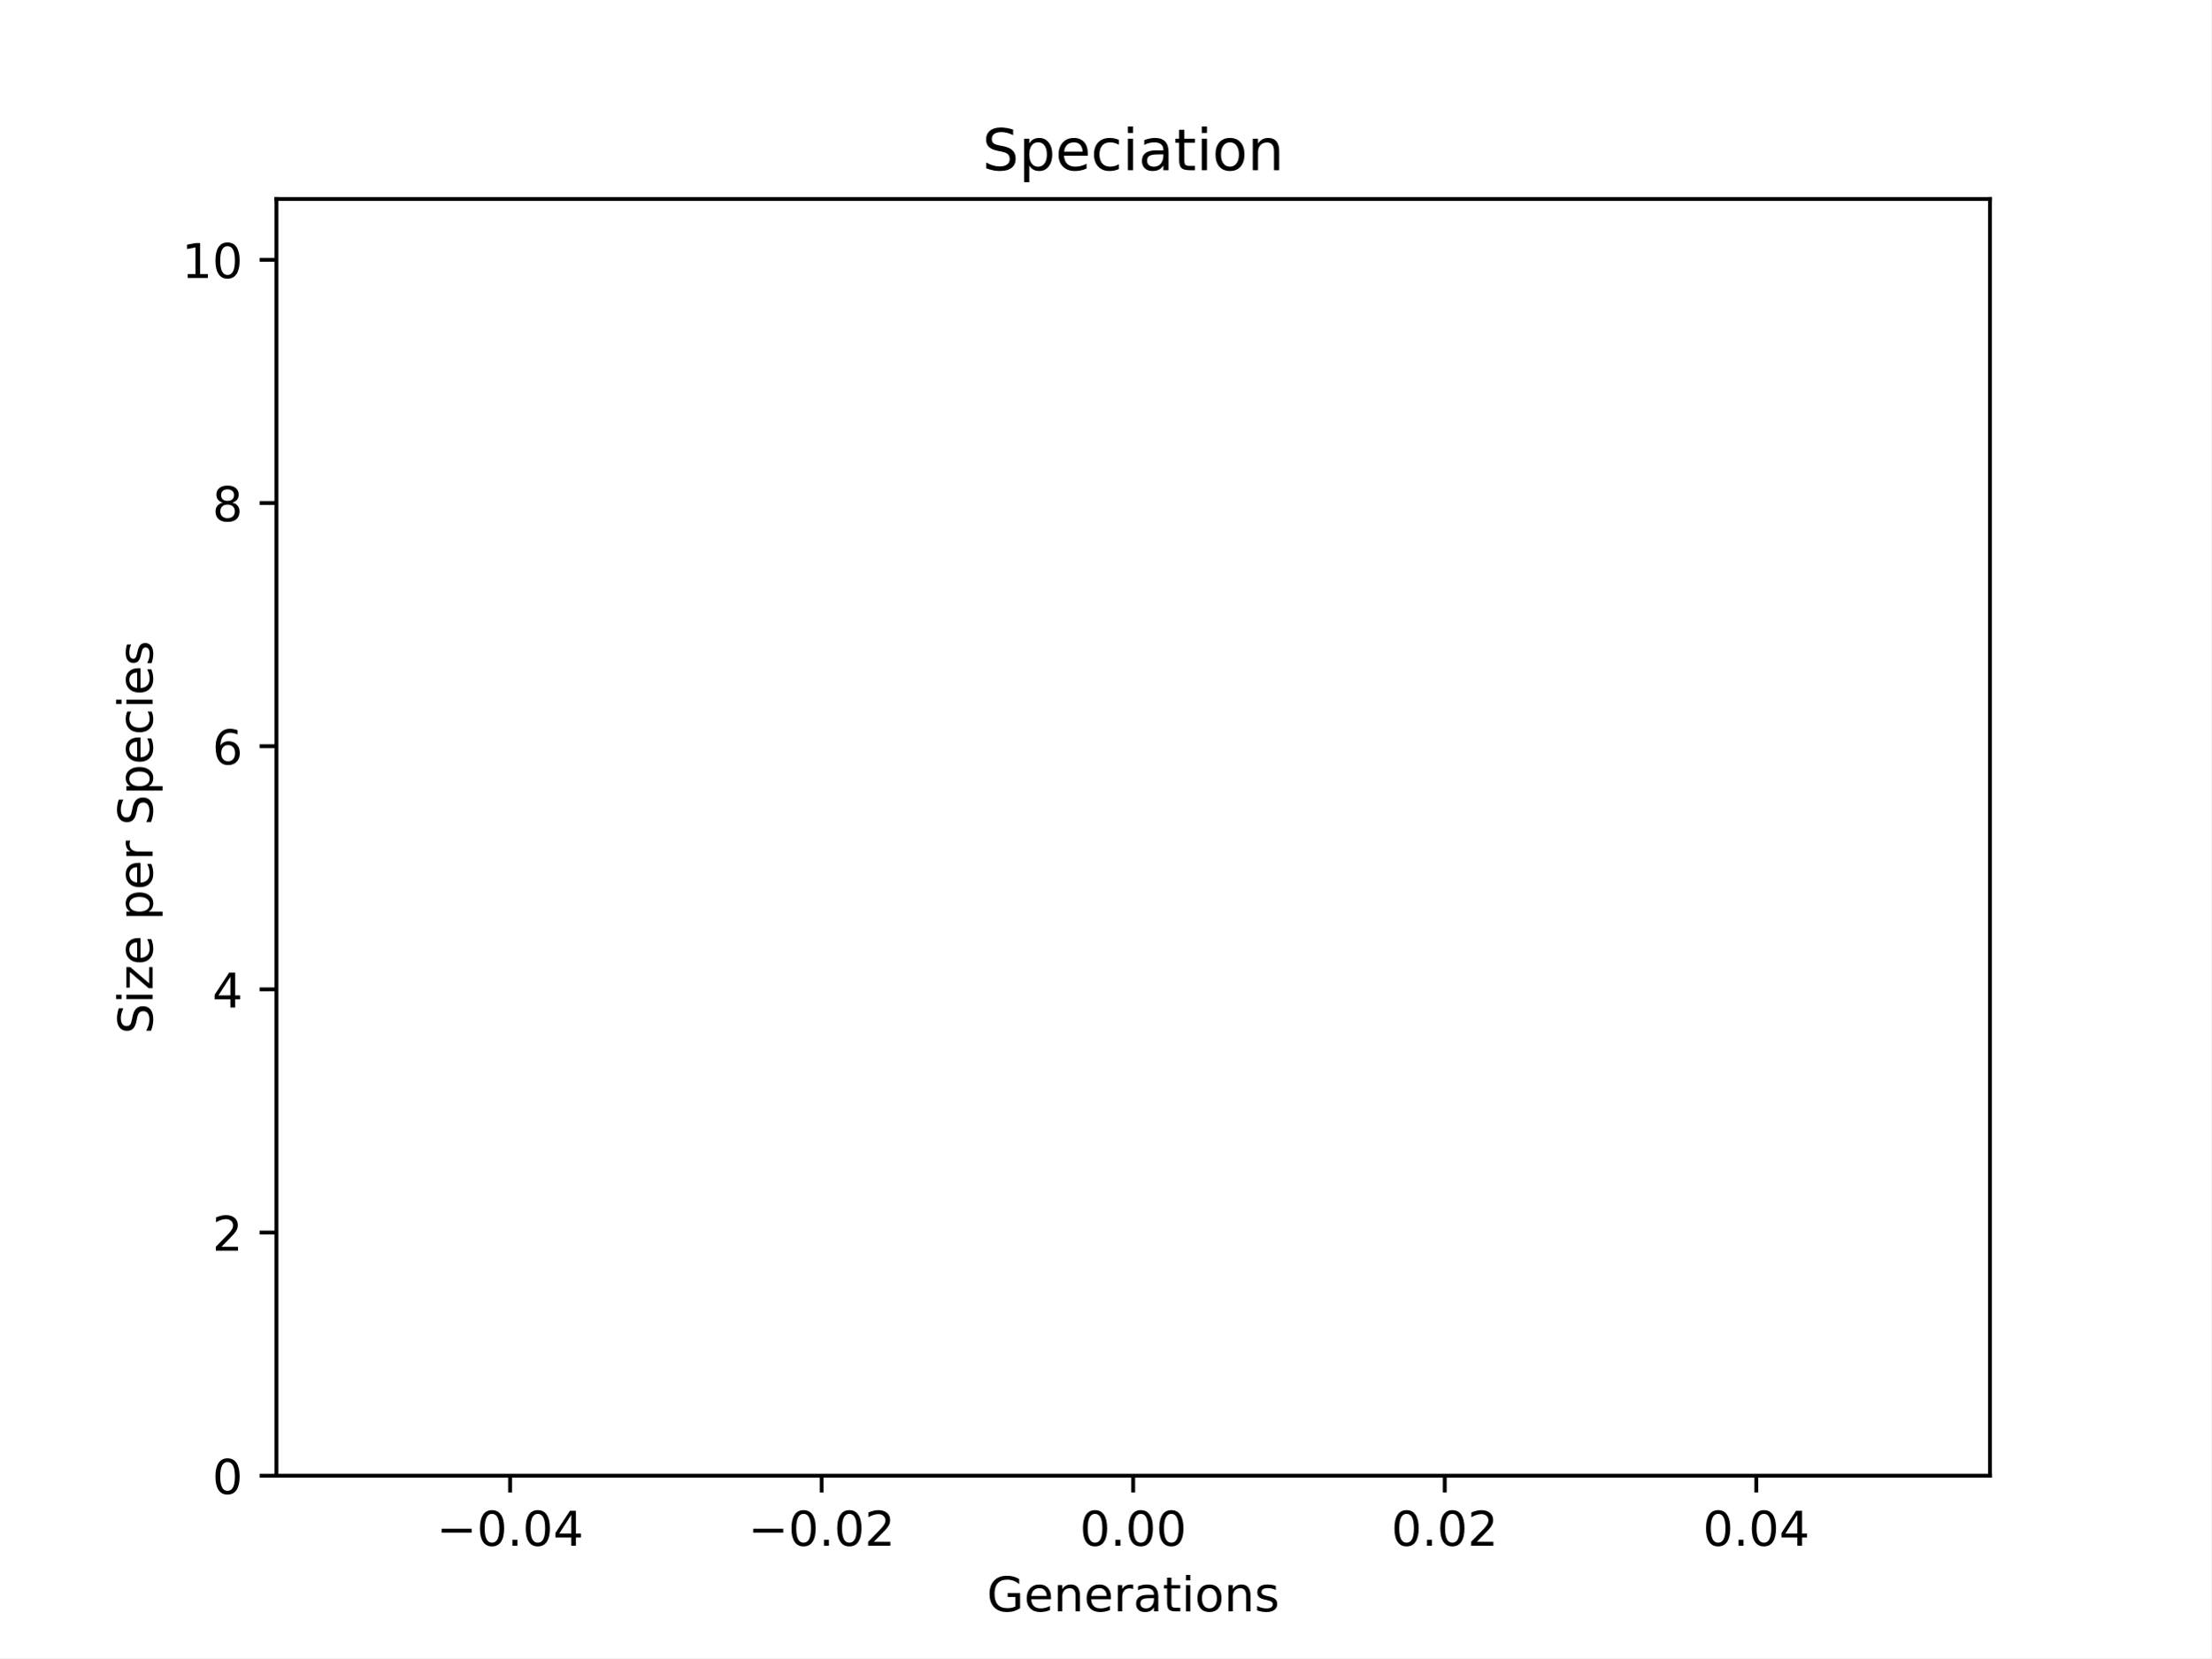
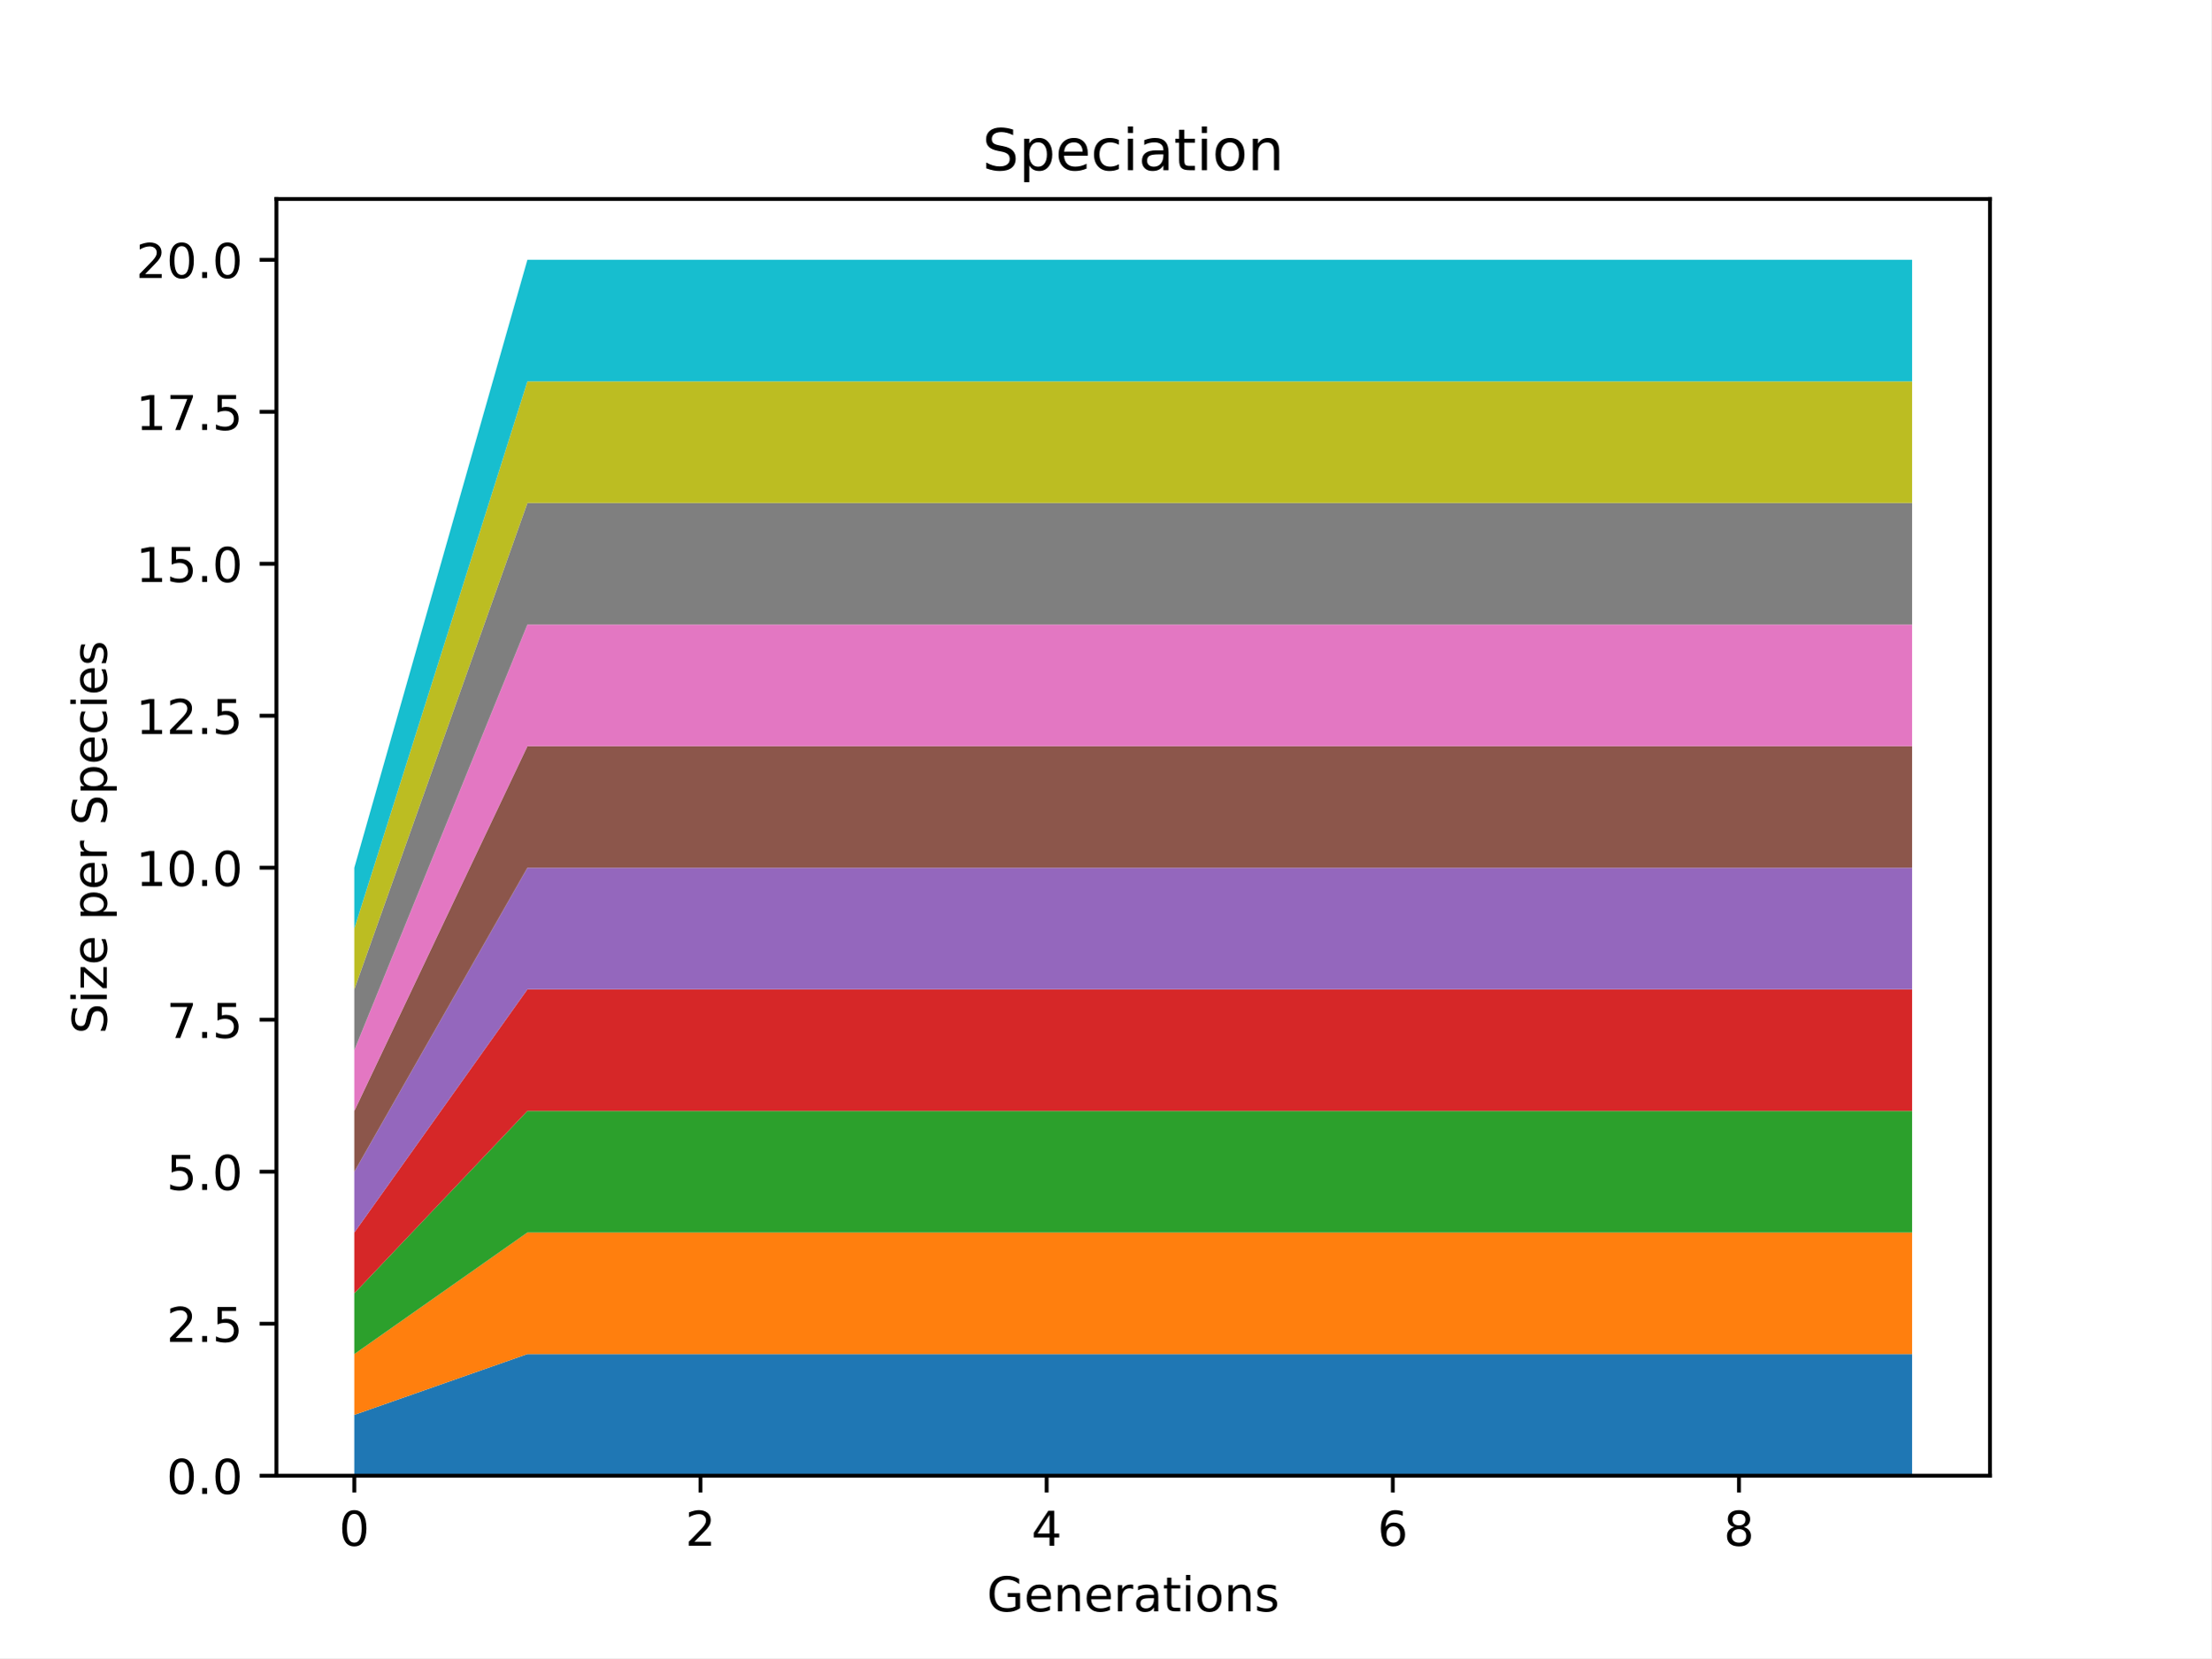
<svg xmlns="http://www.w3.org/2000/svg" xmlns:xlink="http://www.w3.org/1999/xlink" height="345.6pt" version="1.1" viewBox="0 0 460.8 345.6" width="460.8pt">
  <defs>
    <style type="text/css">*{stroke-linecap:butt;stroke-linejoin:round;}</style>
  </defs>
  <g id="figure_1">
    <g id="patch_1">
      <path d="M 0 345.6  L 460.8 345.6  L 460.8 0  L 0 0  z " style="fill:#ffffff;" />
    </g>
    <g id="axes_1">
      <g id="patch_2">
        <path d="M 57.6 307.584  L 414.72 307.584  L 414.72 41.472  L 57.6 41.472  z " style="fill:#ffffff;" />
      </g>
      <g id="PolyCollection_1">
-         <path clip-path="url(#p42a56a54a2)" d="M 236.16 282.24  L 236.16 307.584  L 236.16 282.24  L 236.16 282.24  z " style="fill:#1f77b4;" />
+         <path clip-path="url(#pcf2db4a47e)" d="M 73.833 294.912  L 73.833 307.584  L 109.905 307.584  L 145.978 307.584  L 182.051 307.584  L 218.124 307.584  L 254.196 307.584  L 290.269 307.584  L 326.342 307.584  L 362.415 307.584  L 398.487 307.584  L 398.487 282.24  L 398.487 282.24  L 362.415 282.24  L 326.342 282.24  L 290.269 282.24  L 254.196 282.24  L 218.124 282.24  L 182.051 282.24  L 145.978 282.24  L 109.905 282.24  L 73.833 294.912  z " style="fill:#1f77b4;" />
      </g>
      <g id="PolyCollection_2">
-         <path clip-path="url(#p42a56a54a2)" d="M 236.16 256.896  L 236.16 282.24  L 236.16 256.896  L 236.16 256.896  z " style="fill:#ff7f0e;" />
+         <path clip-path="url(#pcf2db4a47e)" d="M 73.833 282.24  L 73.833 294.912  L 109.905 282.24  L 145.978 282.24  L 182.051 282.24  L 218.124 282.24  L 254.196 282.24  L 290.269 282.24  L 326.342 282.24  L 362.415 282.24  L 398.487 282.24  L 398.487 256.896  L 398.487 256.896  L 362.415 256.896  L 326.342 256.896  L 290.269 256.896  L 254.196 256.896  L 218.124 256.896  L 182.051 256.896  L 145.978 256.896  L 109.905 256.896  L 73.833 282.24  z " style="fill:#ff7f0e;" />
      </g>
      <g id="PolyCollection_3">
-         <path clip-path="url(#p42a56a54a2)" d="M 236.16 231.552  L 236.16 256.896  L 236.16 231.552  L 236.16 231.552  z " style="fill:#2ca02c;" />
+         <path clip-path="url(#pcf2db4a47e)" d="M 73.833 269.568  L 73.833 282.24  L 109.905 256.896  L 145.978 256.896  L 182.051 256.896  L 218.124 256.896  L 254.196 256.896  L 290.269 256.896  L 326.342 256.896  L 362.415 256.896  L 398.487 256.896  L 398.487 231.552  L 398.487 231.552  L 362.415 231.552  L 326.342 231.552  L 290.269 231.552  L 254.196 231.552  L 218.124 231.552  L 182.051 231.552  L 145.978 231.552  L 109.905 231.552  L 73.833 269.568  z " style="fill:#2ca02c;" />
      </g>
      <g id="PolyCollection_4">
-         <path clip-path="url(#p42a56a54a2)" d="M 236.16 206.208  L 236.16 231.552  L 236.16 206.208  L 236.16 206.208  z " style="fill:#d62728;" />
+         <path clip-path="url(#pcf2db4a47e)" d="M 73.833 256.896  L 73.833 269.568  L 109.905 231.552  L 145.978 231.552  L 182.051 231.552  L 218.124 231.552  L 254.196 231.552  L 290.269 231.552  L 326.342 231.552  L 362.415 231.552  L 398.487 231.552  L 398.487 206.208  L 398.487 206.208  L 362.415 206.208  L 326.342 206.208  L 290.269 206.208  L 254.196 206.208  L 218.124 206.208  L 182.051 206.208  L 145.978 206.208  L 109.905 206.208  L 73.833 256.896  z " style="fill:#d62728;" />
      </g>
      <g id="PolyCollection_5">
-         <path clip-path="url(#p42a56a54a2)" d="M 236.16 180.864  L 236.16 206.208  L 236.16 180.864  L 236.16 180.864  z " style="fill:#9467bd;" />
+         <path clip-path="url(#pcf2db4a47e)" d="M 73.833 244.224  L 73.833 256.896  L 109.905 206.208  L 145.978 206.208  L 182.051 206.208  L 218.124 206.208  L 254.196 206.208  L 290.269 206.208  L 326.342 206.208  L 362.415 206.208  L 398.487 206.208  L 398.487 180.864  L 398.487 180.864  L 362.415 180.864  L 326.342 180.864  L 290.269 180.864  L 254.196 180.864  L 218.124 180.864  L 182.051 180.864  L 145.978 180.864  L 109.905 180.864  L 73.833 244.224  z " style="fill:#9467bd;" />
      </g>
      <g id="PolyCollection_6">
-         <path clip-path="url(#p42a56a54a2)" d="M 236.16 155.52  L 236.16 180.864  L 236.16 155.52  L 236.16 155.52  z " style="fill:#8c564b;" />
+         <path clip-path="url(#pcf2db4a47e)" d="M 73.833 231.552  L 73.833 244.224  L 109.905 180.864  L 145.978 180.864  L 182.051 180.864  L 218.124 180.864  L 254.196 180.864  L 290.269 180.864  L 326.342 180.864  L 362.415 180.864  L 398.487 180.864  L 398.487 155.52  L 398.487 155.52  L 362.415 155.52  L 326.342 155.52  L 290.269 155.52  L 254.196 155.52  L 218.124 155.52  L 182.051 155.52  L 145.978 155.52  L 109.905 155.52  L 73.833 231.552  z " style="fill:#8c564b;" />
      </g>
      <g id="PolyCollection_7">
-         <path clip-path="url(#p42a56a54a2)" d="M 236.16 130.176  L 236.16 155.52  L 236.16 130.176  L 236.16 130.176  z " style="fill:#e377c2;" />
+         <path clip-path="url(#pcf2db4a47e)" d="M 73.833 218.88  L 73.833 231.552  L 109.905 155.52  L 145.978 155.52  L 182.051 155.52  L 218.124 155.52  L 254.196 155.52  L 290.269 155.52  L 326.342 155.52  L 362.415 155.52  L 398.487 155.52  L 398.487 130.176  L 398.487 130.176  L 362.415 130.176  L 326.342 130.176  L 290.269 130.176  L 254.196 130.176  L 218.124 130.176  L 182.051 130.176  L 145.978 130.176  L 109.905 130.176  L 73.833 218.88  z " style="fill:#e377c2;" />
      </g>
      <g id="PolyCollection_8">
-         <path clip-path="url(#p42a56a54a2)" d="M 236.16 104.832  L 236.16 130.176  L 236.16 104.832  L 236.16 104.832  z " style="fill:#7f7f7f;" />
+         <path clip-path="url(#pcf2db4a47e)" d="M 73.833 206.208  L 73.833 218.88  L 109.905 130.176  L 145.978 130.176  L 182.051 130.176  L 218.124 130.176  L 254.196 130.176  L 290.269 130.176  L 326.342 130.176  L 362.415 130.176  L 398.487 130.176  L 398.487 104.832  L 398.487 104.832  L 362.415 104.832  L 326.342 104.832  L 290.269 104.832  L 254.196 104.832  L 218.124 104.832  L 182.051 104.832  L 145.978 104.832  L 109.905 104.832  L 73.833 206.208  z " style="fill:#7f7f7f;" />
      </g>
      <g id="PolyCollection_9">
-         <path clip-path="url(#p42a56a54a2)" d="M 236.16 79.488  L 236.16 104.832  L 236.16 79.488  L 236.16 79.488  z " style="fill:#bcbd22;" />
+         <path clip-path="url(#pcf2db4a47e)" d="M 73.833 193.536  L 73.833 206.208  L 109.905 104.832  L 145.978 104.832  L 182.051 104.832  L 218.124 104.832  L 254.196 104.832  L 290.269 104.832  L 326.342 104.832  L 362.415 104.832  L 398.487 104.832  L 398.487 79.488  L 398.487 79.488  L 362.415 79.488  L 326.342 79.488  L 290.269 79.488  L 254.196 79.488  L 218.124 79.488  L 182.051 79.488  L 145.978 79.488  L 109.905 79.488  L 73.833 193.536  z " style="fill:#bcbd22;" />
      </g>
      <g id="PolyCollection_10">
-         <path clip-path="url(#p42a56a54a2)" d="M 236.16 54.144  L 236.16 79.488  L 236.16 54.144  L 236.16 54.144  z " style="fill:#17becf;" />
+         <path clip-path="url(#pcf2db4a47e)" d="M 73.833 180.864  L 73.833 193.536  L 109.905 79.488  L 145.978 79.488  L 182.051 79.488  L 218.124 79.488  L 254.196 79.488  L 290.269 79.488  L 326.342 79.488  L 362.415 79.488  L 398.487 79.488  L 398.487 54.144  L 398.487 54.144  L 362.415 54.144  L 326.342 54.144  L 290.269 54.144  L 254.196 54.144  L 218.124 54.144  L 182.051 54.144  L 145.978 54.144  L 109.905 54.144  L 73.833 180.864  z " style="fill:#17becf;" />
      </g>
      <g id="matplotlib.axis_1">
        <g id="xtick_1">
          <g id="line2d_1">
            <defs>
-               <path d="M 0 0  L 0 3.5  " id="mcd5f861e95" style="stroke:#000000;stroke-width:0.8;" />
+               <path d="M 0 0  L 0 3.5  " id="mdb8ee60855" style="stroke:#000000;stroke-width:0.8;" />
            </defs>
            <g>
-               <use style="stroke:#000000;stroke-width:0.8;" x="106.298" xlink:href="#mcd5f861e95" y="307.584" />
+               <use style="stroke:#000000;stroke-width:0.8;" x="73.833" xlink:href="#mdb8ee60855" y="307.584" />
            </g>
          </g>
          <g id="text_1">
-             <g transform="translate(90.97553 322.1824)scale(0.1 -0.1)">
-               <defs>
-                 <path d="M 678 2272  L 4684 2272  L 4684 1741  L 678 1741  L 678 2272  z " id="DejaVuSans-2212" transform="scale(0.015625)" />
+             <g transform="translate(70.65148 322.1824)scale(0.1 -0.1)">
+               <defs>
                <path d="M 2034 4250  Q 1547 4250 1301 3770  Q 1056 3291 1056 2328  Q 1056 1369 1301 889  Q 1547 409 2034 409  Q 2525 409 2770 889  Q 3016 1369 3016 2328  Q 3016 3291 2770 3770  Q 2525 4250 2034 4250  z M 2034 4750  Q 2819 4750 3233 4129  Q 3647 3509 3647 2328  Q 3647 1150 3233 529  Q 2819 -91 2034 -91  Q 1250 -91 836 529  Q 422 1150 422 2328  Q 422 3509 836 4129  Q 1250 4750 2034 4750  z " id="DejaVuSans-30" transform="scale(0.015625)" />
-                 <path d="M 684 794  L 1344 794  L 1344 0  L 684 0  L 684 794  z " id="DejaVuSans-2e" transform="scale(0.015625)" />
-                 <path d="M 2419 4116  L 825 1625  L 2419 1625  L 2419 4116  z M 2253 4666  L 3047 4666  L 3047 1625  L 3713 1625  L 3713 1100  L 3047 1100  L 3047 0  L 2419 0  L 2419 1100  L 313 1100  L 313 1709  L 2253 4666  z " id="DejaVuSans-34" transform="scale(0.015625)" />
-               </defs>
-               <use xlink:href="#DejaVuSans-2212" />
-               <use x="83.789" xlink:href="#DejaVuSans-30" />
-               <use x="147.412" xlink:href="#DejaVuSans-2e" />
-               <use x="179.199" xlink:href="#DejaVuSans-30" />
-               <use x="242.822" xlink:href="#DejaVuSans-34" />
+               </defs>
+               <use xlink:href="#DejaVuSans-30" />
            </g>
          </g>
        </g>
        <g id="xtick_2">
          <g id="line2d_2">
            <g>
-               <use style="stroke:#000000;stroke-width:0.8;" x="171.229" xlink:href="#mcd5f861e95" y="307.584" />
+               <use style="stroke:#000000;stroke-width:0.8;" x="145.978" xlink:href="#mdb8ee60855" y="307.584" />
            </g>
          </g>
          <g id="text_2">
-             <g transform="translate(155.9064 322.1824)scale(0.1 -0.1)">
+             <g transform="translate(142.7969 322.1824)scale(0.1 -0.1)">
              <defs>
                <path d="M 1228 531  L 3431 531  L 3431 0  L 469 0  L 469 531  Q 828 903 1448 1529  Q 2069 2156 2228 2338  Q 2531 2678 2651 2914  Q 2772 3150 2772 3378  Q 2772 3750 2511 3984  Q 2250 4219 1831 4219  Q 1534 4219 1204 4116  Q 875 4013 500 3803  L 500 4441  Q 881 4594 1212 4672  Q 1544 4750 1819 4750  Q 2544 4750 2975 4387  Q 3406 4025 3406 3419  Q 3406 3131 3298 2873  Q 3191 2616 2906 2266  Q 2828 2175 2409 1742  Q 1991 1309 1228 531  z " id="DejaVuSans-32" transform="scale(0.015625)" />
              </defs>
-               <use xlink:href="#DejaVuSans-2212" />
-               <use x="83.789" xlink:href="#DejaVuSans-30" />
-               <use x="147.412" xlink:href="#DejaVuSans-2e" />
-               <use x="179.199" xlink:href="#DejaVuSans-30" />
-               <use x="242.822" xlink:href="#DejaVuSans-32" />
+               <use xlink:href="#DejaVuSans-32" />
            </g>
          </g>
        </g>
        <g id="xtick_3">
          <g id="line2d_3">
            <g>
-               <use style="stroke:#000000;stroke-width:0.8;" x="236.16" xlink:href="#mcd5f861e95" y="307.584" />
+               <use style="stroke:#000000;stroke-width:0.8;" x="218.124" xlink:href="#mdb8ee60855" y="307.584" />
            </g>
          </g>
          <g id="text_3">
-             <g transform="translate(225.0272 322.1824)scale(0.1 -0.1)">
-               <use xlink:href="#DejaVuSans-30" />
-               <use x="63.623" xlink:href="#DejaVuSans-2e" />
-               <use x="95.41" xlink:href="#DejaVuSans-30" />
-               <use x="159.033" xlink:href="#DejaVuSans-30" />
+             <g transform="translate(214.9424 322.1824)scale(0.1 -0.1)">
+               <defs>
+                 <path d="M 2419 4116  L 825 1625  L 2419 1625  L 2419 4116  z M 2253 4666  L 3047 4666  L 3047 1625  L 3713 1625  L 3713 1100  L 3047 1100  L 3047 0  L 2419 0  L 2419 1100  L 313 1100  L 313 1709  L 2253 4666  z " id="DejaVuSans-34" transform="scale(0.015625)" />
+               </defs>
+               <use xlink:href="#DejaVuSans-34" />
            </g>
          </g>
        </g>
        <g id="xtick_4">
          <g id="line2d_4">
            <g>
-               <use style="stroke:#000000;stroke-width:0.8;" x="301.091" xlink:href="#mcd5f861e95" y="307.584" />
+               <use style="stroke:#000000;stroke-width:0.8;" x="290.269" xlink:href="#mdb8ee60855" y="307.584" />
            </g>
          </g>
          <g id="text_4">
-             <g transform="translate(289.9581 322.1824)scale(0.1 -0.1)">
-               <use xlink:href="#DejaVuSans-30" />
-               <use x="63.623" xlink:href="#DejaVuSans-2e" />
-               <use x="95.41" xlink:href="#DejaVuSans-30" />
-               <use x="159.033" xlink:href="#DejaVuSans-32" />
+             <g transform="translate(287.0878 322.1824)scale(0.1 -0.1)">
+               <defs>
+                 <path d="M 2113 2584  Q 1688 2584 1439 2293  Q 1191 2003 1191 1497  Q 1191 994 1439 701  Q 1688 409 2113 409  Q 2538 409 2786 701  Q 3034 994 3034 1497  Q 3034 2003 2786 2293  Q 2538 2584 2113 2584  z M 3366 4563  L 3366 3988  Q 3128 4100 2886 4159  Q 2644 4219 2406 4219  Q 1781 4219 1451 3797  Q 1122 3375 1075 2522  Q 1259 2794 1537 2939  Q 1816 3084 2150 3084  Q 2853 3084 3261 2657  Q 3669 2231 3669 1497  Q 3669 778 3244 343  Q 2819 -91 2113 -91  Q 1303 -91 875 529  Q 447 1150 447 2328  Q 447 3434 972 4092  Q 1497 4750 2381 4750  Q 2619 4750 2861 4703  Q 3103 4656 3366 4563  z " id="DejaVuSans-36" transform="scale(0.015625)" />
+               </defs>
+               <use xlink:href="#DejaVuSans-36" />
            </g>
          </g>
        </g>
        <g id="xtick_5">
          <g id="line2d_5">
            <g>
-               <use style="stroke:#000000;stroke-width:0.8;" x="366.022" xlink:href="#mcd5f861e95" y="307.584" />
+               <use style="stroke:#000000;stroke-width:0.8;" x="362.415" xlink:href="#mdb8ee60855" y="307.584" />
            </g>
          </g>
          <g id="text_5">
-             <g transform="translate(354.889 322.1824)scale(0.1 -0.1)">
-               <use xlink:href="#DejaVuSans-30" />
-               <use x="63.623" xlink:href="#DejaVuSans-2e" />
-               <use x="95.41" xlink:href="#DejaVuSans-30" />
-               <use x="159.033" xlink:href="#DejaVuSans-34" />
+             <g transform="translate(359.2333 322.1824)scale(0.1 -0.1)">
+               <defs>
+                 <path d="M 2034 2216  Q 1584 2216 1326 1975  Q 1069 1734 1069 1313  Q 1069 891 1326 650  Q 1584 409 2034 409  Q 2484 409 2743 651  Q 3003 894 3003 1313  Q 3003 1734 2745 1975  Q 2488 2216 2034 2216  z M 1403 2484  Q 997 2584 770 2862  Q 544 3141 544 3541  Q 544 4100 942 4425  Q 1341 4750 2034 4750  Q 2731 4750 3128 4425  Q 3525 4100 3525 3541  Q 3525 3141 3298 2862  Q 3072 2584 2669 2484  Q 3125 2378 3379 2068  Q 3634 1759 3634 1313  Q 3634 634 3220 271  Q 2806 -91 2034 -91  Q 1263 -91 848 271  Q 434 634 434 1313  Q 434 1759 690 2068  Q 947 2378 1403 2484  z M 1172 3481  Q 1172 3119 1398 2916  Q 1625 2713 2034 2713  Q 2441 2713 2670 2916  Q 2900 3119 2900 3481  Q 2900 3844 2670 4047  Q 2441 4250 2034 4250  Q 1625 4250 1398 4047  Q 1172 3844 1172 3481  z " id="DejaVuSans-38" transform="scale(0.015625)" />
+               </defs>
+               <use xlink:href="#DejaVuSans-38" />
            </g>
          </g>
        </g>
        <g id="text_6">
          <g transform="translate(205.6623 335.8606)scale(0.1 -0.1)">
            <defs>
              <path d="M 3809 666  L 3809 1919  L 2778 1919  L 2778 2438  L 4434 2438  L 4434 434  Q 4069 175 3628 42  Q 3188 -91 2688 -91  Q 1594 -91 976 548  Q 359 1188 359 2328  Q 359 3472 976 4111  Q 1594 4750 2688 4750  Q 3144 4750 3555 4637  Q 3966 4525 4313 4306  L 4313 3634  Q 3963 3931 3569 4081  Q 3175 4231 2741 4231  Q 1884 4231 1454 3753  Q 1025 3275 1025 2328  Q 1025 1384 1454 906  Q 1884 428 2741 428  Q 3075 428 3337 486  Q 3600 544 3809 666  z " id="DejaVuSans-47" transform="scale(0.015625)" />
              <path d="M 3597 1894  L 3597 1613  L 953 1613  Q 991 1019 1311 708  Q 1631 397 2203 397  Q 2534 397 2845 478  Q 3156 559 3463 722  L 3463 178  Q 3153 47 2828 -22  Q 2503 -91 2169 -91  Q 1331 -91 842 396  Q 353 884 353 1716  Q 353 2575 817 3079  Q 1281 3584 2069 3584  Q 2775 3584 3186 3129  Q 3597 2675 3597 1894  z M 3022 2063  Q 3016 2534 2758 2815  Q 2500 3097 2075 3097  Q 1594 3097 1305 2825  Q 1016 2553 972 2059  L 3022 2063  z " id="DejaVuSans-65" transform="scale(0.015625)" />
              <path d="M 3513 2113  L 3513 0  L 2938 0  L 2938 2094  Q 2938 2591 2744 2837  Q 2550 3084 2163 3084  Q 1697 3084 1428 2787  Q 1159 2491 1159 1978  L 1159 0  L 581 0  L 581 3500  L 1159 3500  L 1159 2956  Q 1366 3272 1645 3428  Q 1925 3584 2291 3584  Q 2894 3584 3203 3211  Q 3513 2838 3513 2113  z " id="DejaVuSans-6e" transform="scale(0.015625)" />
              <path d="M 2631 2963  Q 2534 3019 2420 3045  Q 2306 3072 2169 3072  Q 1681 3072 1420 2755  Q 1159 2438 1159 1844  L 1159 0  L 581 0  L 581 3500  L 1159 3500  L 1159 2956  Q 1341 3275 1631 3429  Q 1922 3584 2338 3584  Q 2397 3584 2469 3576  Q 2541 3569 2628 3553  L 2631 2963  z " id="DejaVuSans-72" transform="scale(0.015625)" />
              <path d="M 2194 1759  Q 1497 1759 1228 1600  Q 959 1441 959 1056  Q 959 750 1161 570  Q 1363 391 1709 391  Q 2188 391 2477 730  Q 2766 1069 2766 1631  L 2766 1759  L 2194 1759  z M 3341 1997  L 3341 0  L 2766 0  L 2766 531  Q 2569 213 2275 61  Q 1981 -91 1556 -91  Q 1019 -91 701 211  Q 384 513 384 1019  Q 384 1609 779 1909  Q 1175 2209 1959 2209  L 2766 2209  L 2766 2266  Q 2766 2663 2505 2880  Q 2244 3097 1772 3097  Q 1472 3097 1187 3025  Q 903 2953 641 2809  L 641 3341  Q 956 3463 1253 3523  Q 1550 3584 1831 3584  Q 2591 3584 2966 3190  Q 3341 2797 3341 1997  z " id="DejaVuSans-61" transform="scale(0.015625)" />
              <path d="M 1172 4494  L 1172 3500  L 2356 3500  L 2356 3053  L 1172 3053  L 1172 1153  Q 1172 725 1289 603  Q 1406 481 1766 481  L 2356 481  L 2356 0  L 1766 0  Q 1100 0 847 248  Q 594 497 594 1153  L 594 3053  L 172 3053  L 172 3500  L 594 3500  L 594 4494  L 1172 4494  z " id="DejaVuSans-74" transform="scale(0.015625)" />
              <path d="M 603 3500  L 1178 3500  L 1178 0  L 603 0  L 603 3500  z M 603 4863  L 1178 4863  L 1178 4134  L 603 4134  L 603 4863  z " id="DejaVuSans-69" transform="scale(0.015625)" />
              <path d="M 1959 3097  Q 1497 3097 1228 2736  Q 959 2375 959 1747  Q 959 1119 1226 758  Q 1494 397 1959 397  Q 2419 397 2687 759  Q 2956 1122 2956 1747  Q 2956 2369 2687 2733  Q 2419 3097 1959 3097  z M 1959 3584  Q 2709 3584 3137 3096  Q 3566 2609 3566 1747  Q 3566 888 3137 398  Q 2709 -91 1959 -91  Q 1206 -91 779 398  Q 353 888 353 1747  Q 353 2609 779 3096  Q 1206 3584 1959 3584  z " id="DejaVuSans-6f" transform="scale(0.015625)" />
              <path d="M 2834 3397  L 2834 2853  Q 2591 2978 2328 3040  Q 2066 3103 1784 3103  Q 1356 3103 1142 2972  Q 928 2841 928 2578  Q 928 2378 1081 2264  Q 1234 2150 1697 2047  L 1894 2003  Q 2506 1872 2764 1633  Q 3022 1394 3022 966  Q 3022 478 2636 193  Q 2250 -91 1575 -91  Q 1294 -91 989 -36  Q 684 19 347 128  L 347 722  Q 666 556 975 473  Q 1284 391 1588 391  Q 1994 391 2212 530  Q 2431 669 2431 922  Q 2431 1156 2273 1281  Q 2116 1406 1581 1522  L 1381 1569  Q 847 1681 609 1914  Q 372 2147 372 2553  Q 372 3047 722 3315  Q 1072 3584 1716 3584  Q 2034 3584 2315 3537  Q 2597 3491 2834 3397  z " id="DejaVuSans-73" transform="scale(0.015625)" />
            </defs>
            <use xlink:href="#DejaVuSans-47" />
            <use x="77.49" xlink:href="#DejaVuSans-65" />
            <use x="139.014" xlink:href="#DejaVuSans-6e" />
            <use x="202.393" xlink:href="#DejaVuSans-65" />
            <use x="263.916" xlink:href="#DejaVuSans-72" />
            <use x="305.029" xlink:href="#DejaVuSans-61" />
            <use x="366.309" xlink:href="#DejaVuSans-74" />
            <use x="405.518" xlink:href="#DejaVuSans-69" />
            <use x="433.301" xlink:href="#DejaVuSans-6f" />
            <use x="494.482" xlink:href="#DejaVuSans-6e" />
            <use x="557.861" xlink:href="#DejaVuSans-73" />
          </g>
        </g>
      </g>
      <g id="matplotlib.axis_2">
        <g id="ytick_1">
          <g id="line2d_6">
            <defs>
-               <path d="M 0 0  L -3.5 0  " id="mbec0a2a737" style="stroke:#000000;stroke-width:0.8;" />
+               <path d="M 0 0  L -3.5 0  " id="md92e678521" style="stroke:#000000;stroke-width:0.8;" />
            </defs>
            <g>
-               <use style="stroke:#000000;stroke-width:0.8;" x="57.6" xlink:href="#mbec0a2a737" y="307.584" />
+               <use style="stroke:#000000;stroke-width:0.8;" x="57.6" xlink:href="#md92e678521" y="307.584" />
            </g>
          </g>
          <g id="text_7">
-             <g transform="translate(44.2375 311.3832)scale(0.1 -0.1)">
+             <g transform="translate(34.69687 311.3832)scale(0.1 -0.1)">
+               <defs>
+                 <path d="M 684 794  L 1344 794  L 1344 0  L 684 0  L 684 794  z " id="DejaVuSans-2e" transform="scale(0.015625)" />
+               </defs>
              <use xlink:href="#DejaVuSans-30" />
+               <use x="63.623" xlink:href="#DejaVuSans-2e" />
+               <use x="95.41" xlink:href="#DejaVuSans-30" />
            </g>
          </g>
        </g>
        <g id="ytick_2">
          <g id="line2d_7">
            <g>
-               <use style="stroke:#000000;stroke-width:0.8;" x="57.6" xlink:href="#mbec0a2a737" y="256.896" />
+               <use style="stroke:#000000;stroke-width:0.8;" x="57.6" xlink:href="#md92e678521" y="275.904" />
            </g>
          </g>
          <g id="text_8">
-             <g transform="translate(44.2375 260.6952)scale(0.1 -0.1)">
+             <g transform="translate(34.69687 279.7032)scale(0.1 -0.1)">
+               <defs>
+                 <path d="M 691 4666  L 3169 4666  L 3169 4134  L 1269 4134  L 1269 2991  Q 1406 3038 1543 3061  Q 1681 3084 1819 3084  Q 2600 3084 3056 2656  Q 3513 2228 3513 1497  Q 3513 744 3044 326  Q 2575 -91 1722 -91  Q 1428 -91 1123 -41  Q 819 9 494 109  L 494 744  Q 775 591 1075 516  Q 1375 441 1709 441  Q 2250 441 2565 725  Q 2881 1009 2881 1497  Q 2881 1984 2565 2268  Q 2250 2553 1709 2553  Q 1456 2553 1204 2497  Q 953 2441 691 2322  L 691 4666  z " id="DejaVuSans-35" transform="scale(0.015625)" />
+               </defs>
              <use xlink:href="#DejaVuSans-32" />
+               <use x="63.623" xlink:href="#DejaVuSans-2e" />
+               <use x="95.41" xlink:href="#DejaVuSans-35" />
            </g>
          </g>
        </g>
        <g id="ytick_3">
          <g id="line2d_8">
            <g>
-               <use style="stroke:#000000;stroke-width:0.8;" x="57.6" xlink:href="#mbec0a2a737" y="206.208" />
+               <use style="stroke:#000000;stroke-width:0.8;" x="57.6" xlink:href="#md92e678521" y="244.224" />
            </g>
          </g>
          <g id="text_9">
-             <g transform="translate(44.2375 210.0072)scale(0.1 -0.1)">
-               <use xlink:href="#DejaVuSans-34" />
+             <g transform="translate(34.69687 248.0232)scale(0.1 -0.1)">
+               <use xlink:href="#DejaVuSans-35" />
+               <use x="63.623" xlink:href="#DejaVuSans-2e" />
+               <use x="95.41" xlink:href="#DejaVuSans-30" />
            </g>
          </g>
        </g>
        <g id="ytick_4">
          <g id="line2d_9">
            <g>
-               <use style="stroke:#000000;stroke-width:0.8;" x="57.6" xlink:href="#mbec0a2a737" y="155.52" />
+               <use style="stroke:#000000;stroke-width:0.8;" x="57.6" xlink:href="#md92e678521" y="212.544" />
            </g>
          </g>
          <g id="text_10">
-             <g transform="translate(44.2375 159.3192)scale(0.1 -0.1)">
-               <defs>
-                 <path d="M 2113 2584  Q 1688 2584 1439 2293  Q 1191 2003 1191 1497  Q 1191 994 1439 701  Q 1688 409 2113 409  Q 2538 409 2786 701  Q 3034 994 3034 1497  Q 3034 2003 2786 2293  Q 2538 2584 2113 2584  z M 3366 4563  L 3366 3988  Q 3128 4100 2886 4159  Q 2644 4219 2406 4219  Q 1781 4219 1451 3797  Q 1122 3375 1075 2522  Q 1259 2794 1537 2939  Q 1816 3084 2150 3084  Q 2853 3084 3261 2657  Q 3669 2231 3669 1497  Q 3669 778 3244 343  Q 2819 -91 2113 -91  Q 1303 -91 875 529  Q 447 1150 447 2328  Q 447 3434 972 4092  Q 1497 4750 2381 4750  Q 2619 4750 2861 4703  Q 3103 4656 3366 4563  z " id="DejaVuSans-36" transform="scale(0.015625)" />
-               </defs>
-               <use xlink:href="#DejaVuSans-36" />
+             <g transform="translate(34.69687 216.3432)scale(0.1 -0.1)">
+               <defs>
+                 <path d="M 525 4666  L 3525 4666  L 3525 4397  L 1831 0  L 1172 0  L 2766 4134  L 525 4134  L 525 4666  z " id="DejaVuSans-37" transform="scale(0.015625)" />
+               </defs>
+               <use xlink:href="#DejaVuSans-37" />
+               <use x="63.623" xlink:href="#DejaVuSans-2e" />
+               <use x="95.41" xlink:href="#DejaVuSans-35" />
            </g>
          </g>
        </g>
        <g id="ytick_5">
          <g id="line2d_10">
            <g>
-               <use style="stroke:#000000;stroke-width:0.8;" x="57.6" xlink:href="#mbec0a2a737" y="104.832" />
+               <use style="stroke:#000000;stroke-width:0.8;" x="57.6" xlink:href="#md92e678521" y="180.864" />
            </g>
          </g>
          <g id="text_11">
-             <g transform="translate(44.2375 108.6312)scale(0.1 -0.1)">
-               <defs>
-                 <path d="M 2034 2216  Q 1584 2216 1326 1975  Q 1069 1734 1069 1313  Q 1069 891 1326 650  Q 1584 409 2034 409  Q 2484 409 2743 651  Q 3003 894 3003 1313  Q 3003 1734 2745 1975  Q 2488 2216 2034 2216  z M 1403 2484  Q 997 2584 770 2862  Q 544 3141 544 3541  Q 544 4100 942 4425  Q 1341 4750 2034 4750  Q 2731 4750 3128 4425  Q 3525 4100 3525 3541  Q 3525 3141 3298 2862  Q 3072 2584 2669 2484  Q 3125 2378 3379 2068  Q 3634 1759 3634 1313  Q 3634 634 3220 271  Q 2806 -91 2034 -91  Q 1263 -91 848 271  Q 434 634 434 1313  Q 434 1759 690 2068  Q 947 2378 1403 2484  z M 1172 3481  Q 1172 3119 1398 2916  Q 1625 2713 2034 2713  Q 2441 2713 2670 2916  Q 2900 3119 2900 3481  Q 2900 3844 2670 4047  Q 2441 4250 2034 4250  Q 1625 4250 1398 4047  Q 1172 3844 1172 3481  z " id="DejaVuSans-38" transform="scale(0.015625)" />
-               </defs>
-               <use xlink:href="#DejaVuSans-38" />
+             <g transform="translate(28.33438 184.6632)scale(0.1 -0.1)">
+               <defs>
+                 <path d="M 794 531  L 1825 531  L 1825 4091  L 703 3866  L 703 4441  L 1819 4666  L 2450 4666  L 2450 531  L 3481 531  L 3481 0  L 794 0  L 794 531  z " id="DejaVuSans-31" transform="scale(0.015625)" />
+               </defs>
+               <use xlink:href="#DejaVuSans-31" />
+               <use x="63.623" xlink:href="#DejaVuSans-30" />
+               <use x="127.246" xlink:href="#DejaVuSans-2e" />
+               <use x="159.033" xlink:href="#DejaVuSans-30" />
            </g>
          </g>
        </g>
        <g id="ytick_6">
          <g id="line2d_11">
            <g>
-               <use style="stroke:#000000;stroke-width:0.8;" x="57.6" xlink:href="#mbec0a2a737" y="54.144" />
+               <use style="stroke:#000000;stroke-width:0.8;" x="57.6" xlink:href="#md92e678521" y="149.184" />
            </g>
          </g>
          <g id="text_12">
-             <g transform="translate(37.875 57.94322)scale(0.1 -0.1)">
-               <defs>
-                 <path d="M 794 531  L 1825 531  L 1825 4091  L 703 3866  L 703 4441  L 1819 4666  L 2450 4666  L 2450 531  L 3481 531  L 3481 0  L 794 0  L 794 531  z " id="DejaVuSans-31" transform="scale(0.015625)" />
-               </defs>
+             <g transform="translate(28.33438 152.9832)scale(0.1 -0.1)">
              <use xlink:href="#DejaVuSans-31" />
+               <use x="63.623" xlink:href="#DejaVuSans-32" />
+               <use x="127.246" xlink:href="#DejaVuSans-2e" />
+               <use x="159.033" xlink:href="#DejaVuSans-35" />
+             </g>
+           </g>
+         </g>
+         <g id="ytick_7">
+           <g id="line2d_12">
+             <g>
+               <use style="stroke:#000000;stroke-width:0.8;" x="57.6" xlink:href="#md92e678521" y="117.504" />
+             </g>
+           </g>
+           <g id="text_13">
+             <g transform="translate(28.33438 121.3032)scale(0.1 -0.1)">
+               <use xlink:href="#DejaVuSans-31" />
+               <use x="63.623" xlink:href="#DejaVuSans-35" />
+               <use x="127.246" xlink:href="#DejaVuSans-2e" />
+               <use x="159.033" xlink:href="#DejaVuSans-30" />
+             </g>
+           </g>
+         </g>
+         <g id="ytick_8">
+           <g id="line2d_13">
+             <g>
+               <use style="stroke:#000000;stroke-width:0.8;" x="57.6" xlink:href="#md92e678521" y="85.824" />
+             </g>
+           </g>
+           <g id="text_14">
+             <g transform="translate(28.33438 89.62322)scale(0.1 -0.1)">
+               <use xlink:href="#DejaVuSans-31" />
+               <use x="63.623" xlink:href="#DejaVuSans-37" />
+               <use x="127.246" xlink:href="#DejaVuSans-2e" />
+               <use x="159.033" xlink:href="#DejaVuSans-35" />
+             </g>
+           </g>
+         </g>
+         <g id="ytick_9">
+           <g id="line2d_14">
+             <g>
+               <use style="stroke:#000000;stroke-width:0.8;" x="57.6" xlink:href="#md92e678521" y="54.144" />
+             </g>
+           </g>
+           <g id="text_15">
+             <g transform="translate(28.33438 57.94322)scale(0.1 -0.1)">
+               <use xlink:href="#DejaVuSans-32" />
              <use x="63.623" xlink:href="#DejaVuSans-30" />
-             </g>
-           </g>
-         </g>
-         <g id="text_13">
-           <g transform="translate(31.79531 215.521)rotate(-90)scale(0.1 -0.1)">
+               <use x="127.246" xlink:href="#DejaVuSans-2e" />
+               <use x="159.033" xlink:href="#DejaVuSans-30" />
+             </g>
+           </g>
+         </g>
+         <g id="text_16">
+           <g transform="translate(22.25469 215.521)rotate(-90)scale(0.1 -0.1)">
            <defs>
              <path d="M 3425 4513  L 3425 3897  Q 3066 4069 2747 4153  Q 2428 4238 2131 4238  Q 1616 4238 1336 4038  Q 1056 3838 1056 3469  Q 1056 3159 1242 3001  Q 1428 2844 1947 2747  L 2328 2669  Q 3034 2534 3370 2195  Q 3706 1856 3706 1288  Q 3706 609 3251 259  Q 2797 -91 1919 -91  Q 1588 -91 1214 -16  Q 841 59 441 206  L 441 856  Q 825 641 1194 531  Q 1563 422 1919 422  Q 2459 422 2753 634  Q 3047 847 3047 1241  Q 3047 1584 2836 1778  Q 2625 1972 2144 2069  L 1759 2144  Q 1053 2284 737 2584  Q 422 2884 422 3419  Q 422 4038 858 4394  Q 1294 4750 2059 4750  Q 2388 4750 2728 4690  Q 3069 4631 3425 4513  z " id="DejaVuSans-53" transform="scale(0.015625)" />
              <path d="M 353 3500  L 3084 3500  L 3084 2975  L 922 459  L 3084 459  L 3084 0  L 275 0  L 275 525  L 2438 3041  L 353 3041  L 353 3500  z " id="DejaVuSans-7a" transform="scale(0.015625)" />
              <path id="DejaVuSans-20" transform="scale(0.015625)" />
              <path d="M 1159 525  L 1159 -1331  L 581 -1331  L 581 3500  L 1159 3500  L 1159 2969  Q 1341 3281 1617 3432  Q 1894 3584 2278 3584  Q 2916 3584 3314 3078  Q 3713 2572 3713 1747  Q 3713 922 3314 415  Q 2916 -91 2278 -91  Q 1894 -91 1617 61  Q 1341 213 1159 525  z M 3116 1747  Q 3116 2381 2855 2742  Q 2594 3103 2138 3103  Q 1681 3103 1420 2742  Q 1159 2381 1159 1747  Q 1159 1113 1420 752  Q 1681 391 2138 391  Q 2594 391 2855 752  Q 3116 1113 3116 1747  z " id="DejaVuSans-70" transform="scale(0.015625)" />
              <path d="M 3122 3366  L 3122 2828  Q 2878 2963 2633 3030  Q 2388 3097 2138 3097  Q 1578 3097 1268 2742  Q 959 2388 959 1747  Q 959 1106 1268 751  Q 1578 397 2138 397  Q 2388 397 2633 464  Q 2878 531 3122 666  L 3122 134  Q 2881 22 2623 -34  Q 2366 -91 2075 -91  Q 1284 -91 818 406  Q 353 903 353 1747  Q 353 2603 823 3093  Q 1294 3584 2113 3584  Q 2378 3584 2631 3529  Q 2884 3475 3122 3366  z " id="DejaVuSans-63" transform="scale(0.015625)" />
            </defs>
            <use xlink:href="#DejaVuSans-53" />
            <use x="63.477" xlink:href="#DejaVuSans-69" />
            <use x="91.26" xlink:href="#DejaVuSans-7a" />
            <use x="143.75" xlink:href="#DejaVuSans-65" />
            <use x="205.273" xlink:href="#DejaVuSans-20" />
            <use x="237.061" xlink:href="#DejaVuSans-70" />
            <use x="300.537" xlink:href="#DejaVuSans-65" />
            <use x="362.061" xlink:href="#DejaVuSans-72" />
            <use x="403.174" xlink:href="#DejaVuSans-20" />
            <use x="434.961" xlink:href="#DejaVuSans-53" />
            <use x="498.438" xlink:href="#DejaVuSans-70" />
            <use x="561.914" xlink:href="#DejaVuSans-65" />
            <use x="623.438" xlink:href="#DejaVuSans-63" />
            <use x="678.418" xlink:href="#DejaVuSans-69" />
            <use x="706.201" xlink:href="#DejaVuSans-65" />
            <use x="767.725" xlink:href="#DejaVuSans-73" />
          </g>
        </g>
      </g>
      <g id="patch_3">
        <path d="M 57.6 307.584  L 57.6 41.472  " style="fill:none;stroke:#000000;stroke-linecap:square;stroke-linejoin:miter;stroke-width:0.8;" />
      </g>
      <g id="patch_4">
        <path d="M 414.72 307.584  L 414.72 41.472  " style="fill:none;stroke:#000000;stroke-linecap:square;stroke-linejoin:miter;stroke-width:0.8;" />
      </g>
      <g id="patch_5">
        <path d="M 57.6 307.584  L 414.72 307.584  " style="fill:none;stroke:#000000;stroke-linecap:square;stroke-linejoin:miter;stroke-width:0.8;" />
      </g>
      <g id="patch_6">
        <path d="M 57.6 41.472  L 414.72 41.472  " style="fill:none;stroke:#000000;stroke-linecap:square;stroke-linejoin:miter;stroke-width:0.8;" />
      </g>
-       <g id="text_14">
+       <g id="text_17">
        <g transform="translate(204.7144 35.472)scale(0.12 -0.12)">
          <use xlink:href="#DejaVuSans-53" />
          <use x="63.477" xlink:href="#DejaVuSans-70" />
          <use x="126.953" xlink:href="#DejaVuSans-65" />
          <use x="188.477" xlink:href="#DejaVuSans-63" />
          <use x="243.457" xlink:href="#DejaVuSans-69" />
          <use x="271.24" xlink:href="#DejaVuSans-61" />
          <use x="332.52" xlink:href="#DejaVuSans-74" />
          <use x="371.729" xlink:href="#DejaVuSans-69" />
          <use x="399.512" xlink:href="#DejaVuSans-6f" />
          <use x="460.693" xlink:href="#DejaVuSans-6e" />
        </g>
      </g>
    </g>
  </g>
  <defs>
-     <clipPath id="p42a56a54a2">
+     <clipPath id="pcf2db4a47e">
      <rect height="266.112" width="357.12" x="57.6" y="41.472" />
    </clipPath>
  </defs>
</svg>
